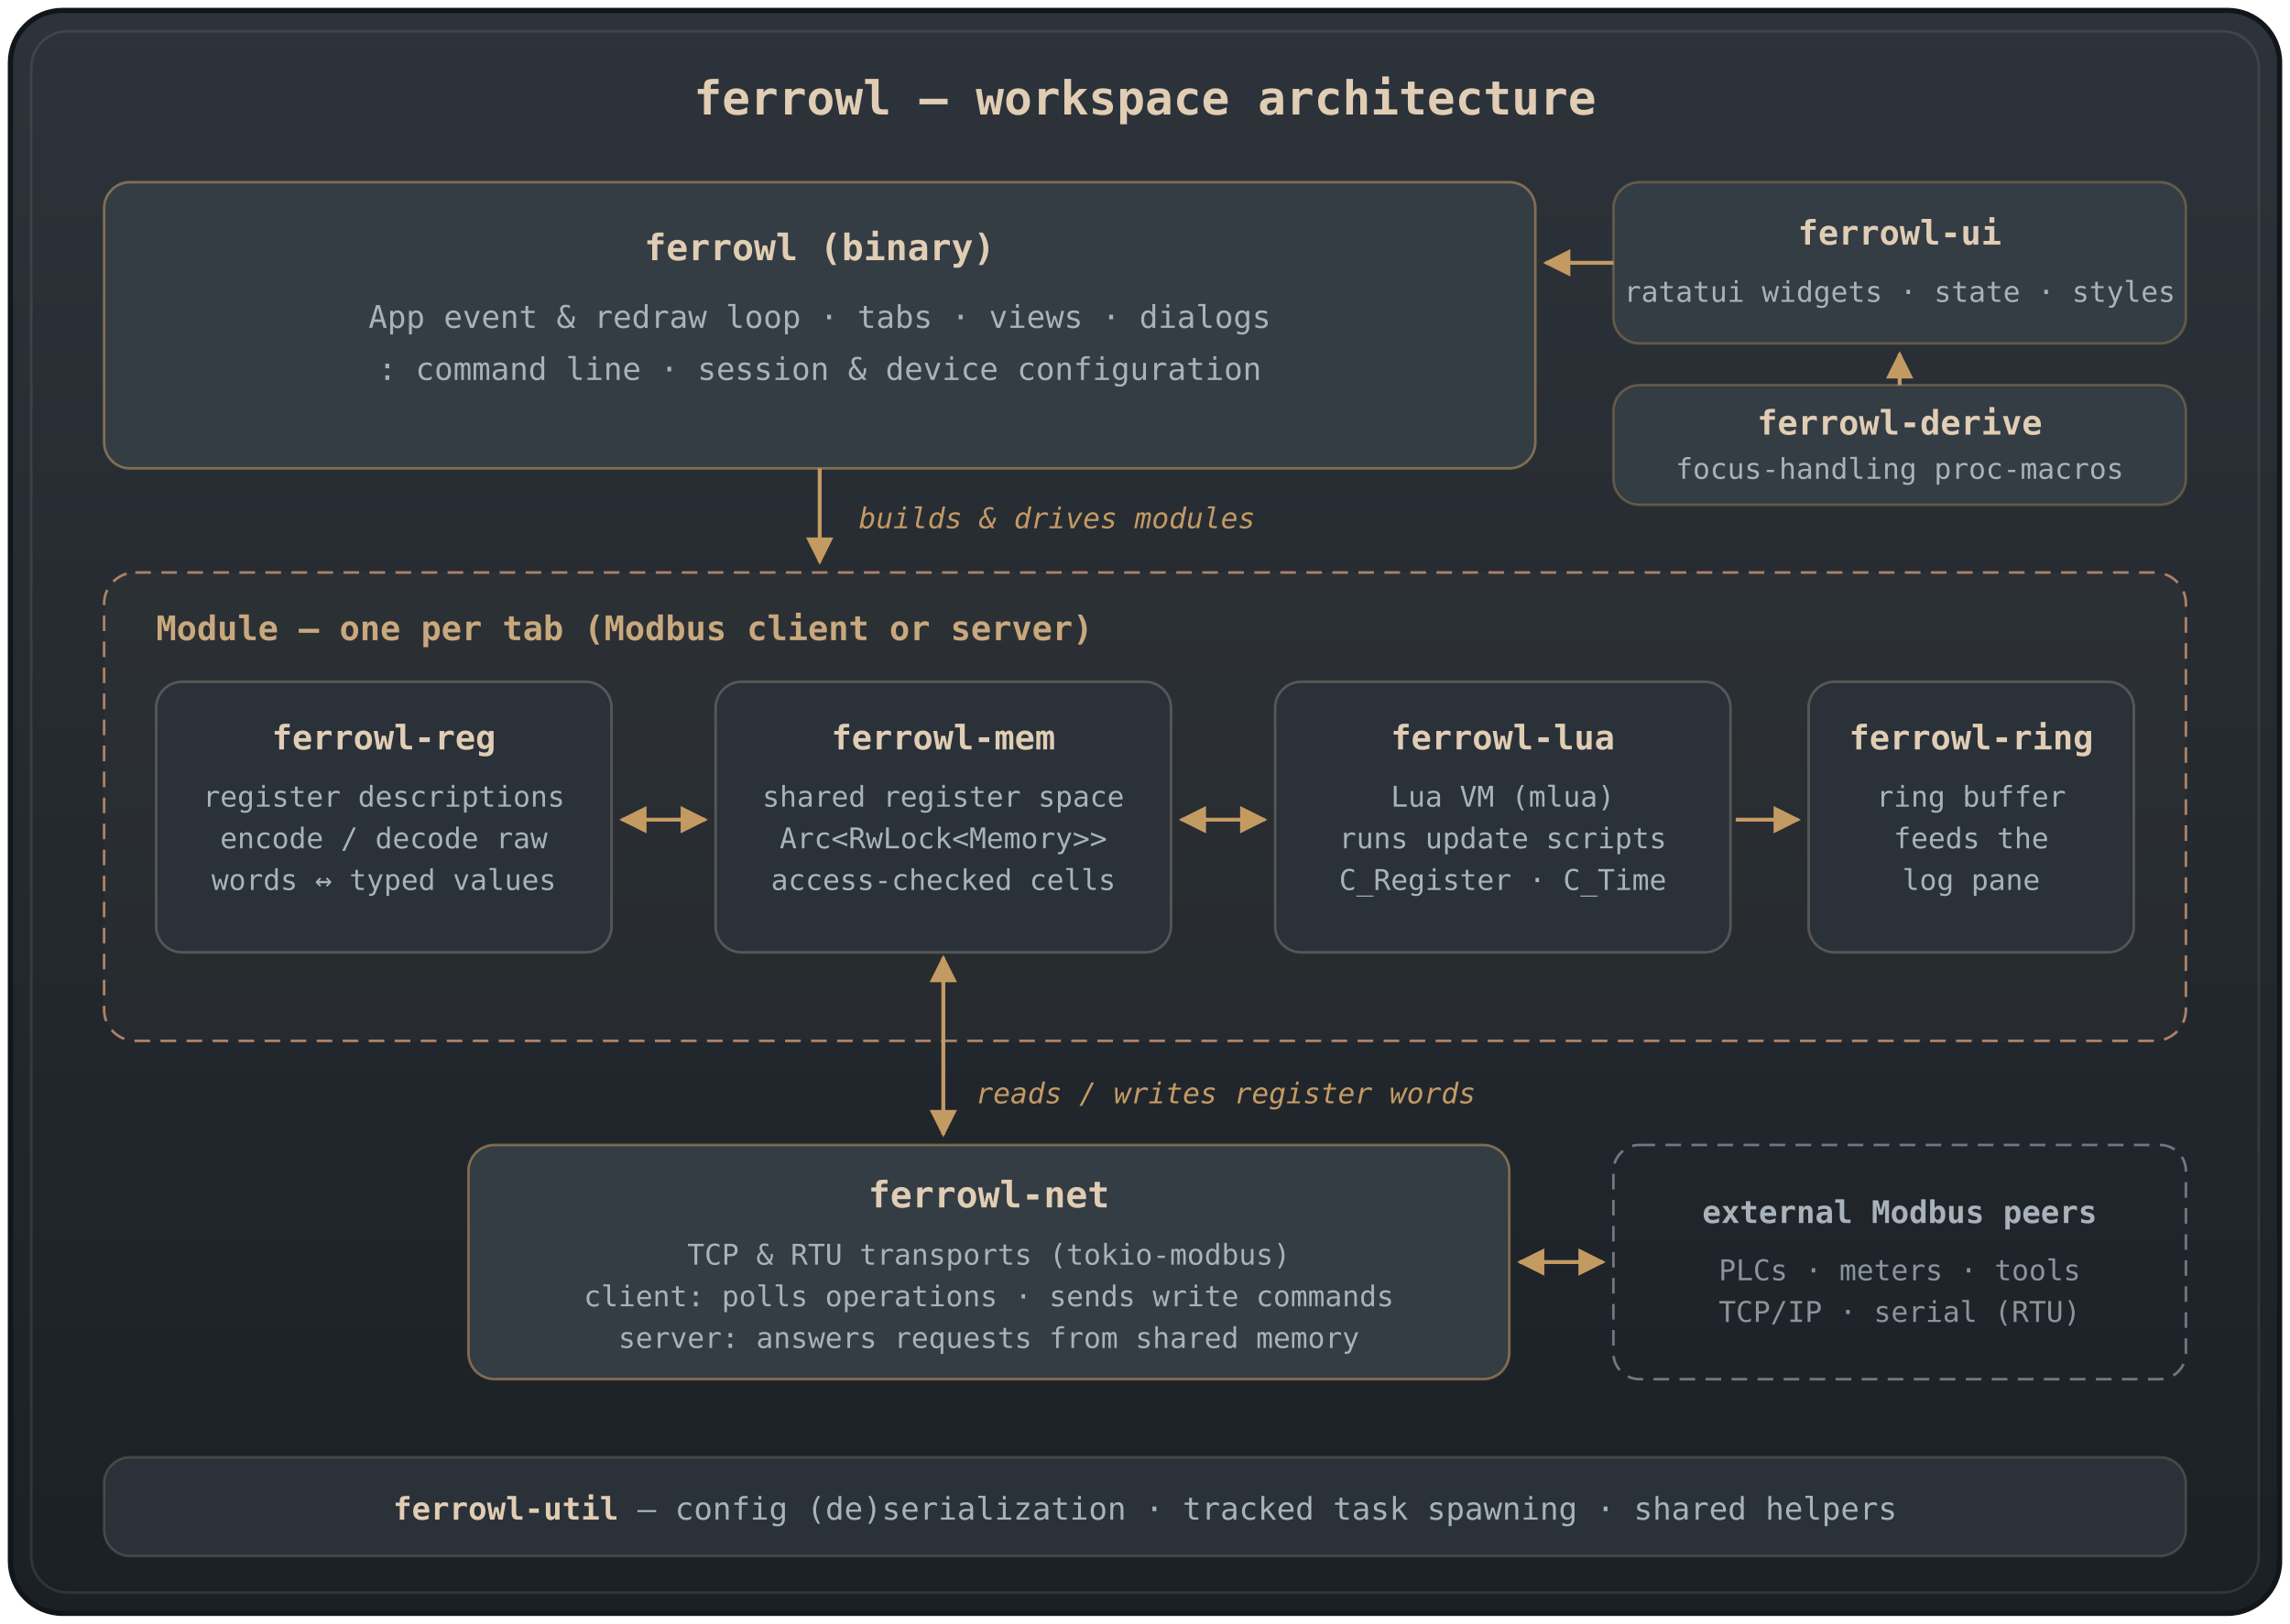
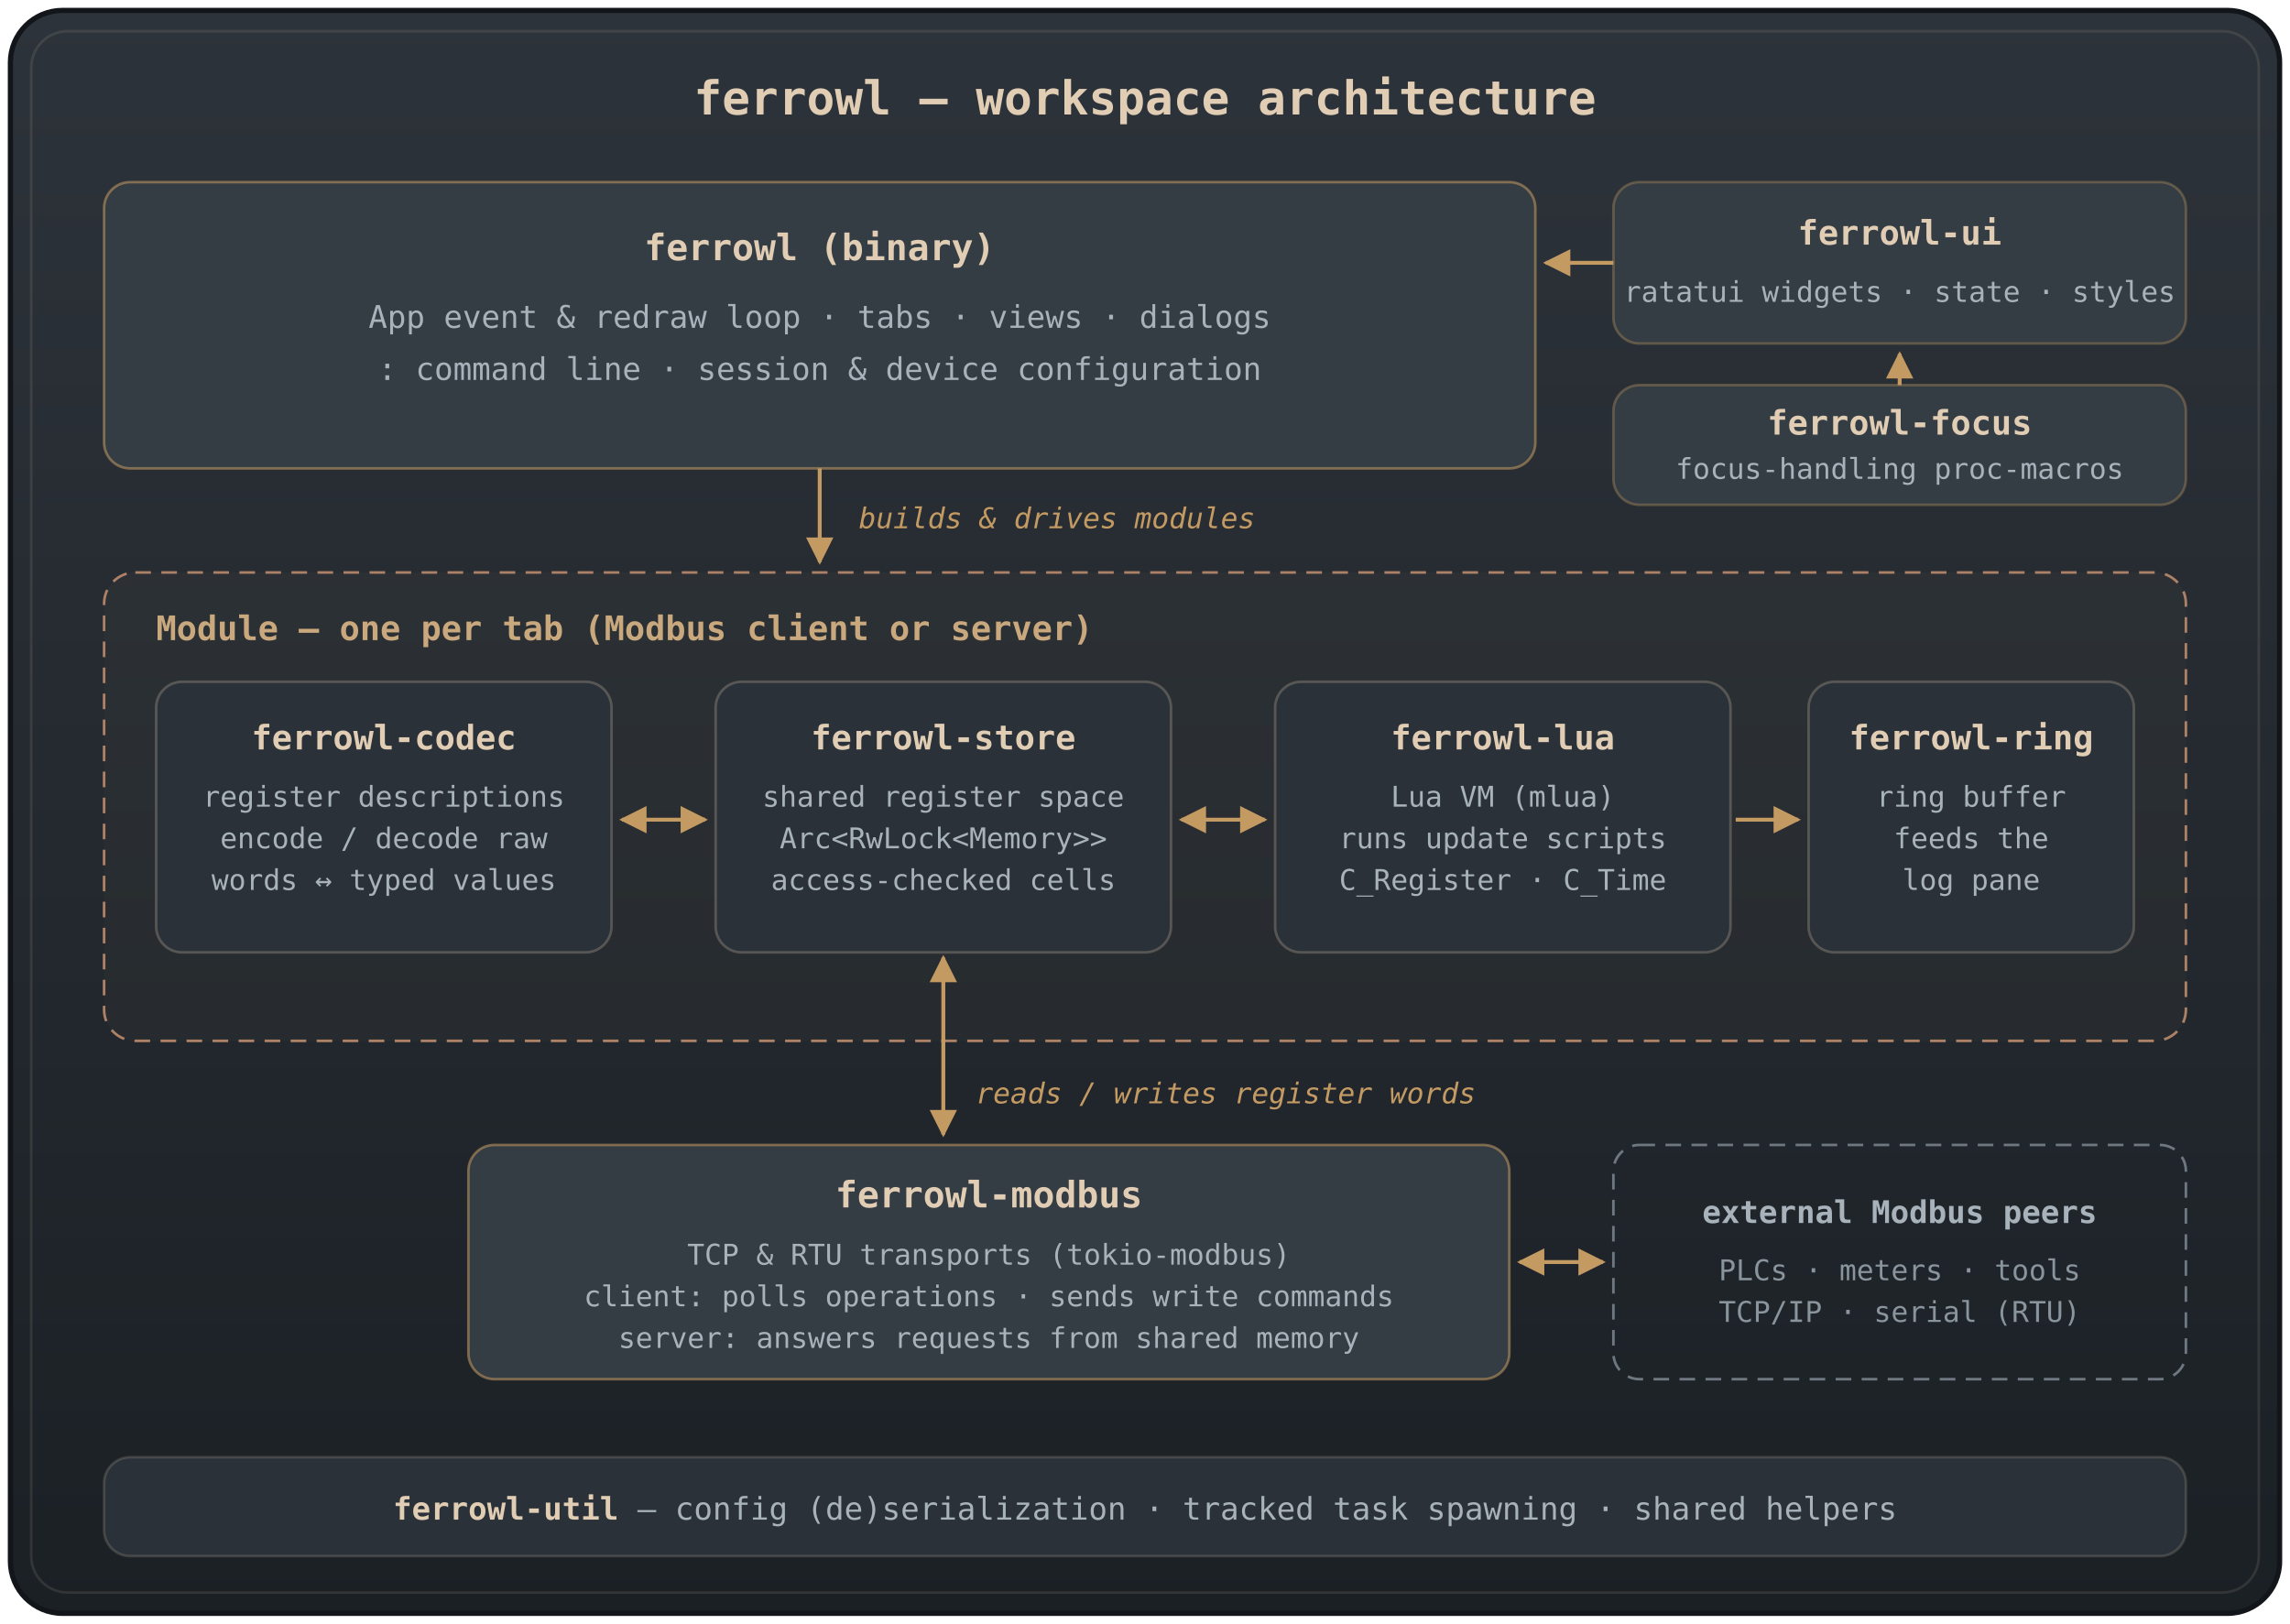
<svg xmlns="http://www.w3.org/2000/svg" width="100%" viewBox="0 0 880 624" role="img">
  <defs>
    <linearGradient id="archGrad" x1="0" y1="0" x2="0" y2="1">
      <stop offset="0" stop-color="#2D333A" />
      <stop offset="1" stop-color="#1B2025" />
    </linearGradient>
    <marker id="arr" viewBox="0 0 10 10" refX="9" refY="5" markerWidth="7" markerHeight="7" orient="auto-start-reverse">
      <path d="M0 0 L10 5 L0 10 z" fill="#C49A63" />
    </marker>
  </defs>
  <rect x="4" y="4" width="872" height="616" rx="20" fill="url(#archGrad)" stroke="#12161A" stroke-width="2" />
  <rect x="12" y="12" width="856" height="600" rx="14" fill="none" stroke="#E0CDB4" stroke-opacity="0.12" />
  <g font-family="ui-monospace, 'Cascadia Code', 'Source Code Pro', Menlo, Consolas, monospace" text-anchor="middle">
    <text x="440" y="44" font-size="18" font-weight="bold" fill="#E0CDB4">ferrowl — workspace architecture</text>
    <rect x="40" y="70" width="550" height="110" rx="10" fill="#343C44" stroke="#C49A63" stroke-opacity="0.55" />
    <text x="315" y="100" font-size="14" font-weight="bold" fill="#E0CDB4">ferrowl (binary)</text>
    <text x="315" y="126" font-size="12" fill="#A8B2BB">App event &amp; redraw loop · tabs · views · dialogs</text>
    <text x="315" y="146" font-size="12" fill="#A8B2BB">: command line · session &amp; device configuration</text>
    <rect x="620" y="70" width="220" height="62" rx="10" fill="#343C44" stroke="#C49A63" stroke-opacity="0.35" />
    <text x="730" y="94" font-size="13" font-weight="bold" fill="#E0CDB4">ferrowl-ui</text>
    <text x="730" y="116" font-size="11" fill="#A8B2BB">ratatui widgets · state · styles</text>
    <rect x="620" y="148" width="220" height="46" rx="10" fill="#343C44" stroke="#C49A63" stroke-opacity="0.35" />
-     <text x="730" y="167" font-size="13" font-weight="bold" fill="#E0CDB4">ferrowl-derive</text>
+     <text x="730" y="167" font-size="13" font-weight="bold" fill="#E0CDB4">ferrowl-focus</text>
    <text x="730" y="184" font-size="11" fill="#A8B2BB">focus-handling proc-macros</text>
    <line x1="620" y1="101" x2="594" y2="101" stroke="#C49A63" stroke-width="1.5" marker-end="url(#arr)" />
    <line x1="730" y1="148" x2="730" y2="136" stroke="#C49A63" stroke-width="1.5" marker-end="url(#arr)" />
    <line x1="315" y1="180" x2="315" y2="216" stroke="#C49A63" stroke-width="1.5" marker-end="url(#arr)" />
    <text x="330" y="203" font-size="11" font-style="italic" fill="#C49A63" text-anchor="start">builds &amp; drives modules</text>
    <rect x="40" y="220" width="800" height="180" rx="12" fill="#C9A87E" fill-opacity="0.03" stroke="#AD8166" stroke-dasharray="6 4" />
    <text x="60" y="246" font-size="13" font-weight="bold" fill="#C9A87E" text-anchor="start">Module — one per tab (Modbus client or server)</text>
    <rect x="60" y="262" width="175" height="104" rx="10" fill="#2A3138" stroke="#E0CDB4" stroke-opacity="0.25" />
-     <text x="147.5" y="288" font-size="13" font-weight="bold" fill="#E0CDB4">ferrowl-reg</text>
+     <text x="147.5" y="288" font-size="13" font-weight="bold" fill="#E0CDB4">ferrowl-codec</text>
    <text x="147.5" y="310" font-size="11" fill="#A8B2BB">register descriptions</text>
    <text x="147.5" y="326" font-size="11" fill="#A8B2BB">encode / decode raw</text>
    <text x="147.5" y="342" font-size="11" fill="#A8B2BB">words ↔ typed values</text>
    <rect x="275" y="262" width="175" height="104" rx="10" fill="#2A3138" stroke="#E0CDB4" stroke-opacity="0.25" />
-     <text x="362.5" y="288" font-size="13" font-weight="bold" fill="#E0CDB4">ferrowl-mem</text>
+     <text x="362.5" y="288" font-size="13" font-weight="bold" fill="#E0CDB4">ferrowl-store</text>
    <text x="362.5" y="310" font-size="11" fill="#A8B2BB">shared register space</text>
    <text x="362.5" y="326" font-size="11" fill="#A8B2BB">Arc&lt;RwLock&lt;Memory&gt;&gt;</text>
    <text x="362.5" y="342" font-size="11" fill="#A8B2BB">access-checked cells</text>
    <rect x="490" y="262" width="175" height="104" rx="10" fill="#2A3138" stroke="#E0CDB4" stroke-opacity="0.25" />
    <text x="577.5" y="288" font-size="13" font-weight="bold" fill="#E0CDB4">ferrowl-lua</text>
    <text x="577.5" y="310" font-size="11" fill="#A8B2BB">Lua VM (mlua)</text>
    <text x="577.5" y="326" font-size="11" fill="#A8B2BB">runs update scripts</text>
    <text x="577.5" y="342" font-size="11" fill="#A8B2BB">C_Register · C_Time</text>
    <rect x="695" y="262" width="125" height="104" rx="10" fill="#2A3138" stroke="#E0CDB4" stroke-opacity="0.25" />
    <text x="757.5" y="288" font-size="13" font-weight="bold" fill="#E0CDB4">ferrowl-ring</text>
    <text x="757.5" y="310" font-size="11" fill="#A8B2BB">ring buffer</text>
    <text x="757.5" y="326" font-size="11" fill="#A8B2BB">feeds the</text>
    <text x="757.5" y="342" font-size="11" fill="#A8B2BB">log pane</text>
    <line x1="239" y1="315" x2="271" y2="315" stroke="#C49A63" stroke-width="1.5" marker-start="url(#arr)" marker-end="url(#arr)" />
    <line x1="454" y1="315" x2="486" y2="315" stroke="#C49A63" stroke-width="1.5" marker-start="url(#arr)" marker-end="url(#arr)" />
    <line x1="667" y1="315" x2="691" y2="315" stroke="#C49A63" stroke-width="1.5" marker-end="url(#arr)" />
    <line x1="362.5" y1="368" x2="362.5" y2="436" stroke="#C49A63" stroke-width="1.5" marker-start="url(#arr)" marker-end="url(#arr)" />
    <text x="375" y="424" font-size="11" font-style="italic" fill="#C49A63" text-anchor="start">reads / writes register words</text>
    <rect x="180" y="440" width="400" height="90" rx="10" fill="#343C44" stroke="#C49A63" stroke-opacity="0.55" />
-     <text x="380" y="464" font-size="14" font-weight="bold" fill="#E0CDB4">ferrowl-net</text>
+     <text x="380" y="464" font-size="14" font-weight="bold" fill="#E0CDB4">ferrowl-modbus</text>
    <text x="380" y="486" font-size="11" fill="#A8B2BB">TCP &amp; RTU transports (tokio-modbus)</text>
    <text x="380" y="502" font-size="11" fill="#A8B2BB">client: polls operations · sends write commands</text>
    <text x="380" y="518" font-size="11" fill="#A8B2BB">server: answers requests from shared memory</text>
    <rect x="620" y="440" width="220" height="90" rx="10" fill="none" stroke="#6F7880" stroke-dasharray="6 4" />
    <text x="730" y="470" font-size="12" font-weight="bold" fill="#A8B2BB">external Modbus peers</text>
    <text x="730" y="492" font-size="11" fill="#8A949D">PLCs · meters · tools</text>
    <text x="730" y="508" font-size="11" fill="#8A949D">TCP/IP · serial (RTU)</text>
    <line x1="584" y1="485" x2="616" y2="485" stroke="#C49A63" stroke-width="1.5" marker-start="url(#arr)" marker-end="url(#arr)" />
    <rect x="40" y="560" width="800" height="38" rx="10" fill="#2A3138" stroke="#E0CDB4" stroke-opacity="0.18" />
    <text x="440" y="584" font-size="12" fill="#A8B2BB">
      <tspan font-weight="bold" fill="#E0CDB4">ferrowl-util</tspan> — config (de)serialization · tracked task spawning · shared helpers</text>
  </g>
</svg>
